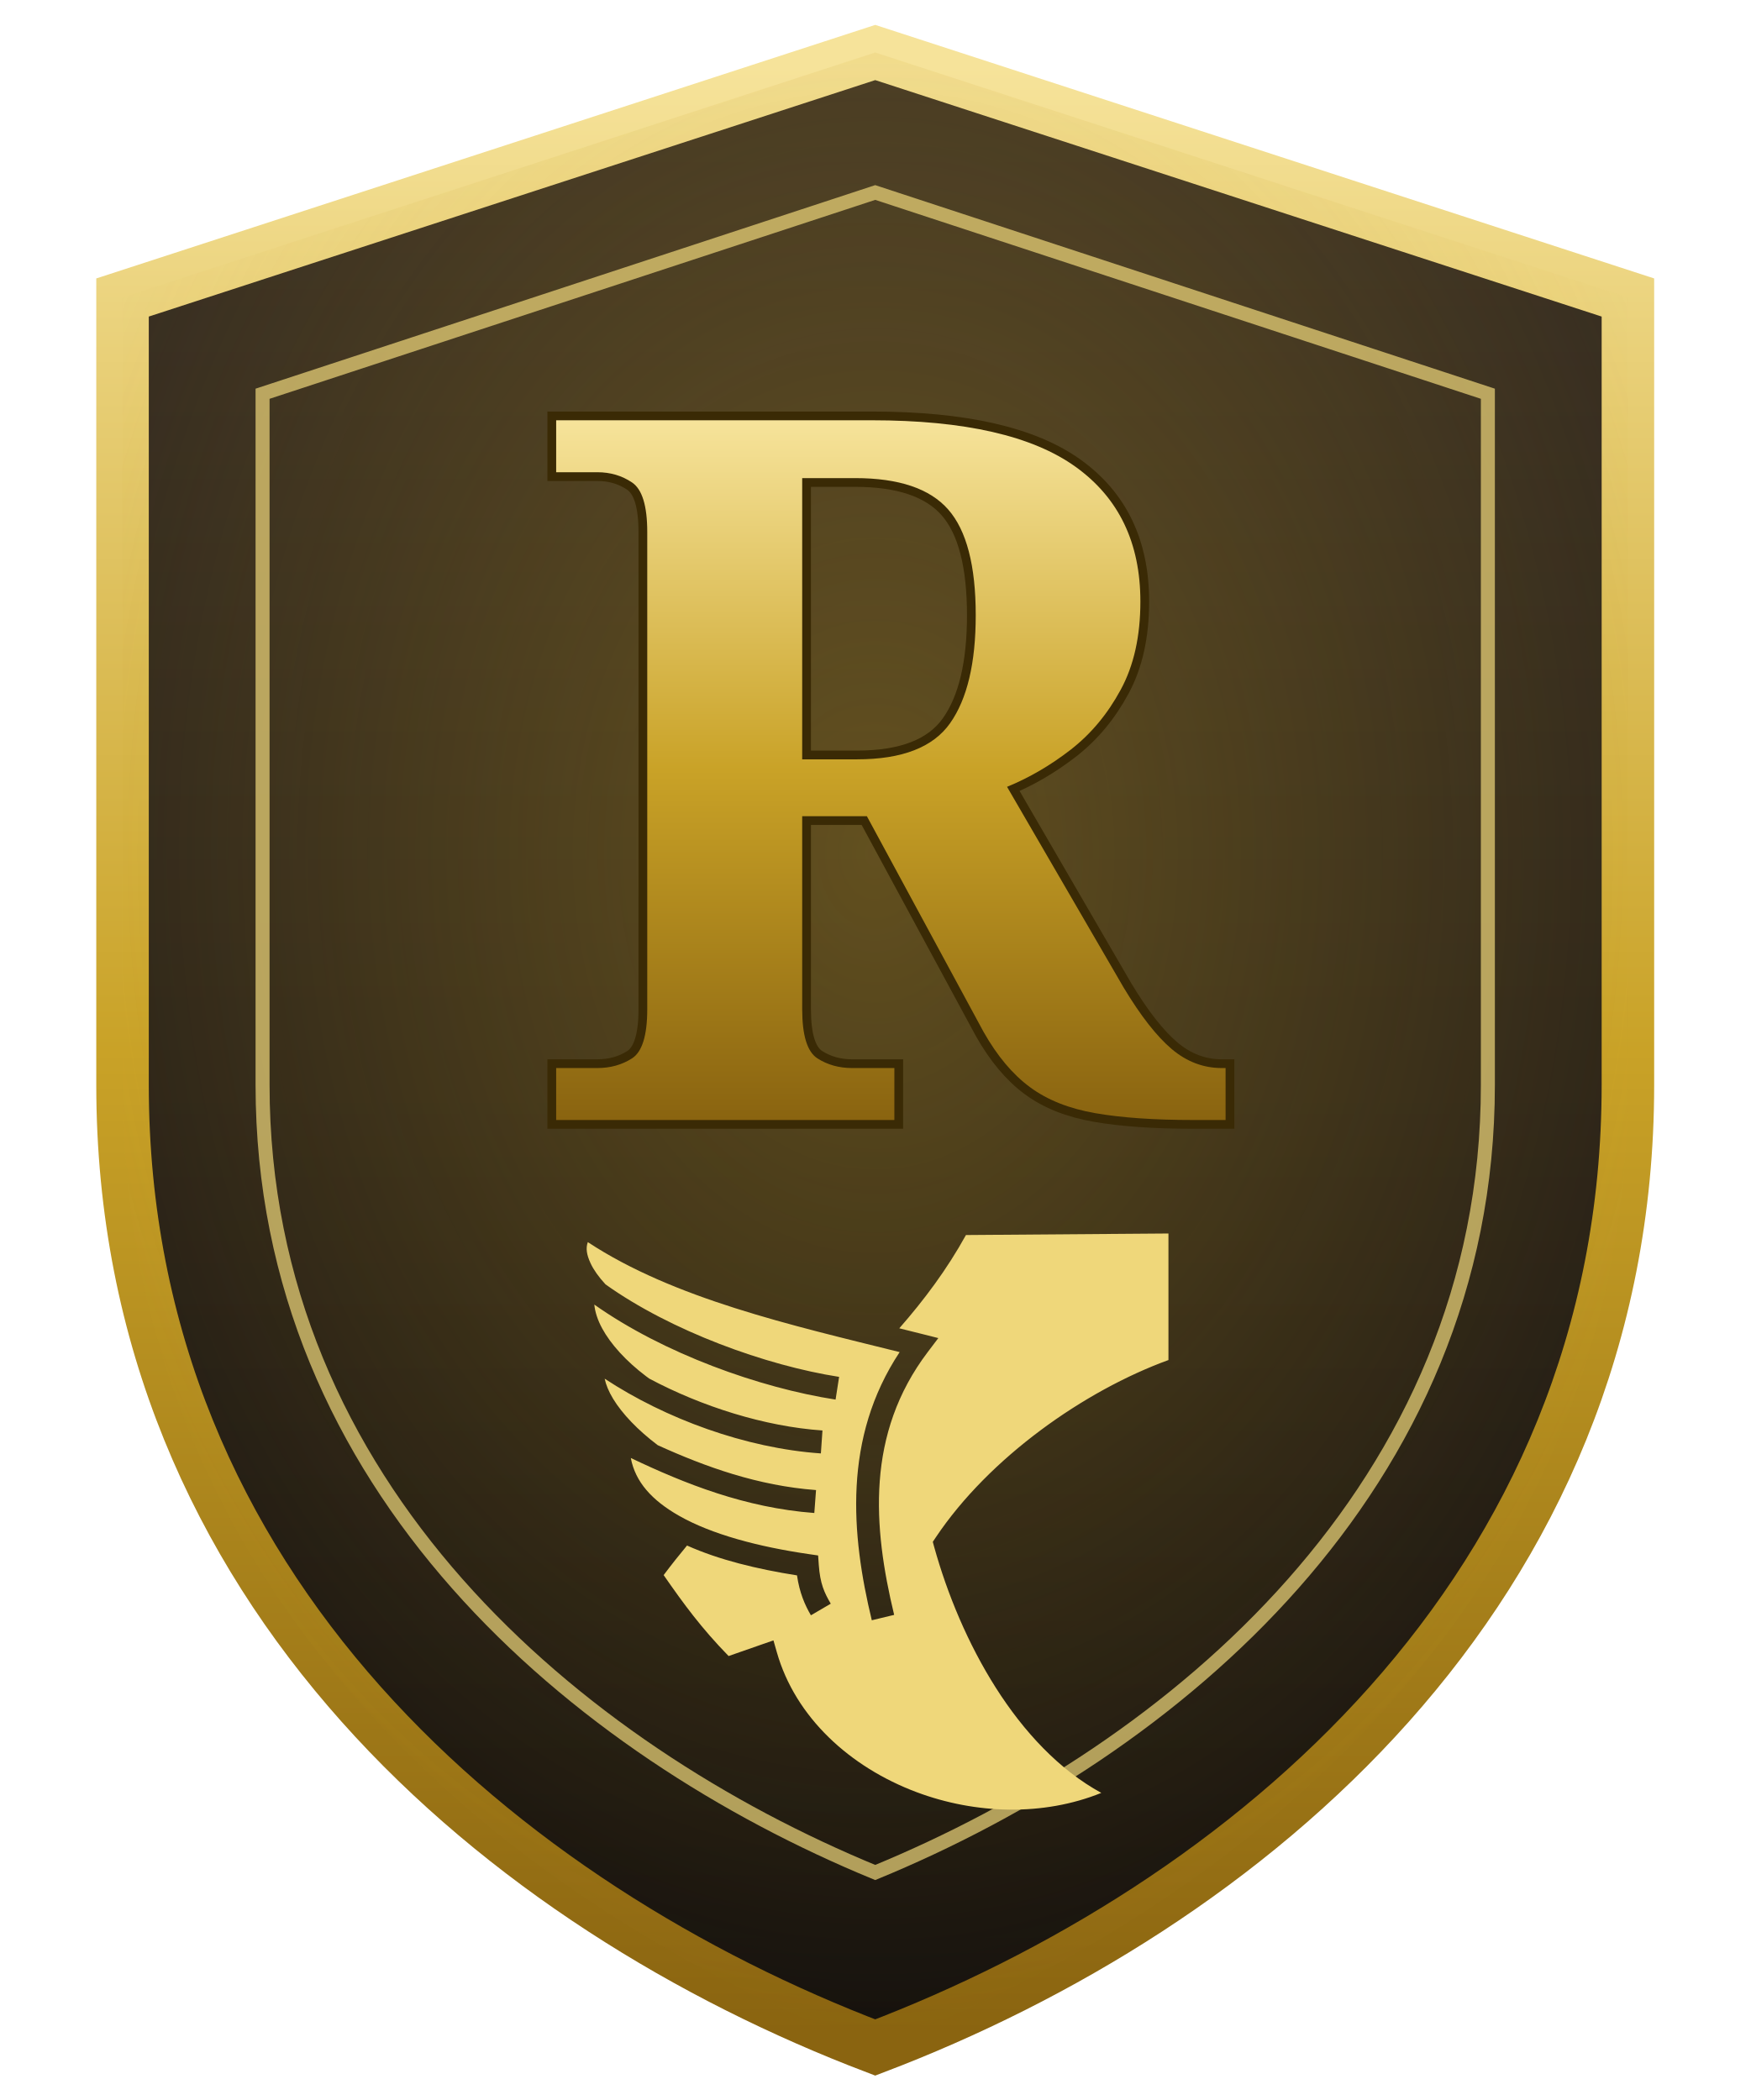
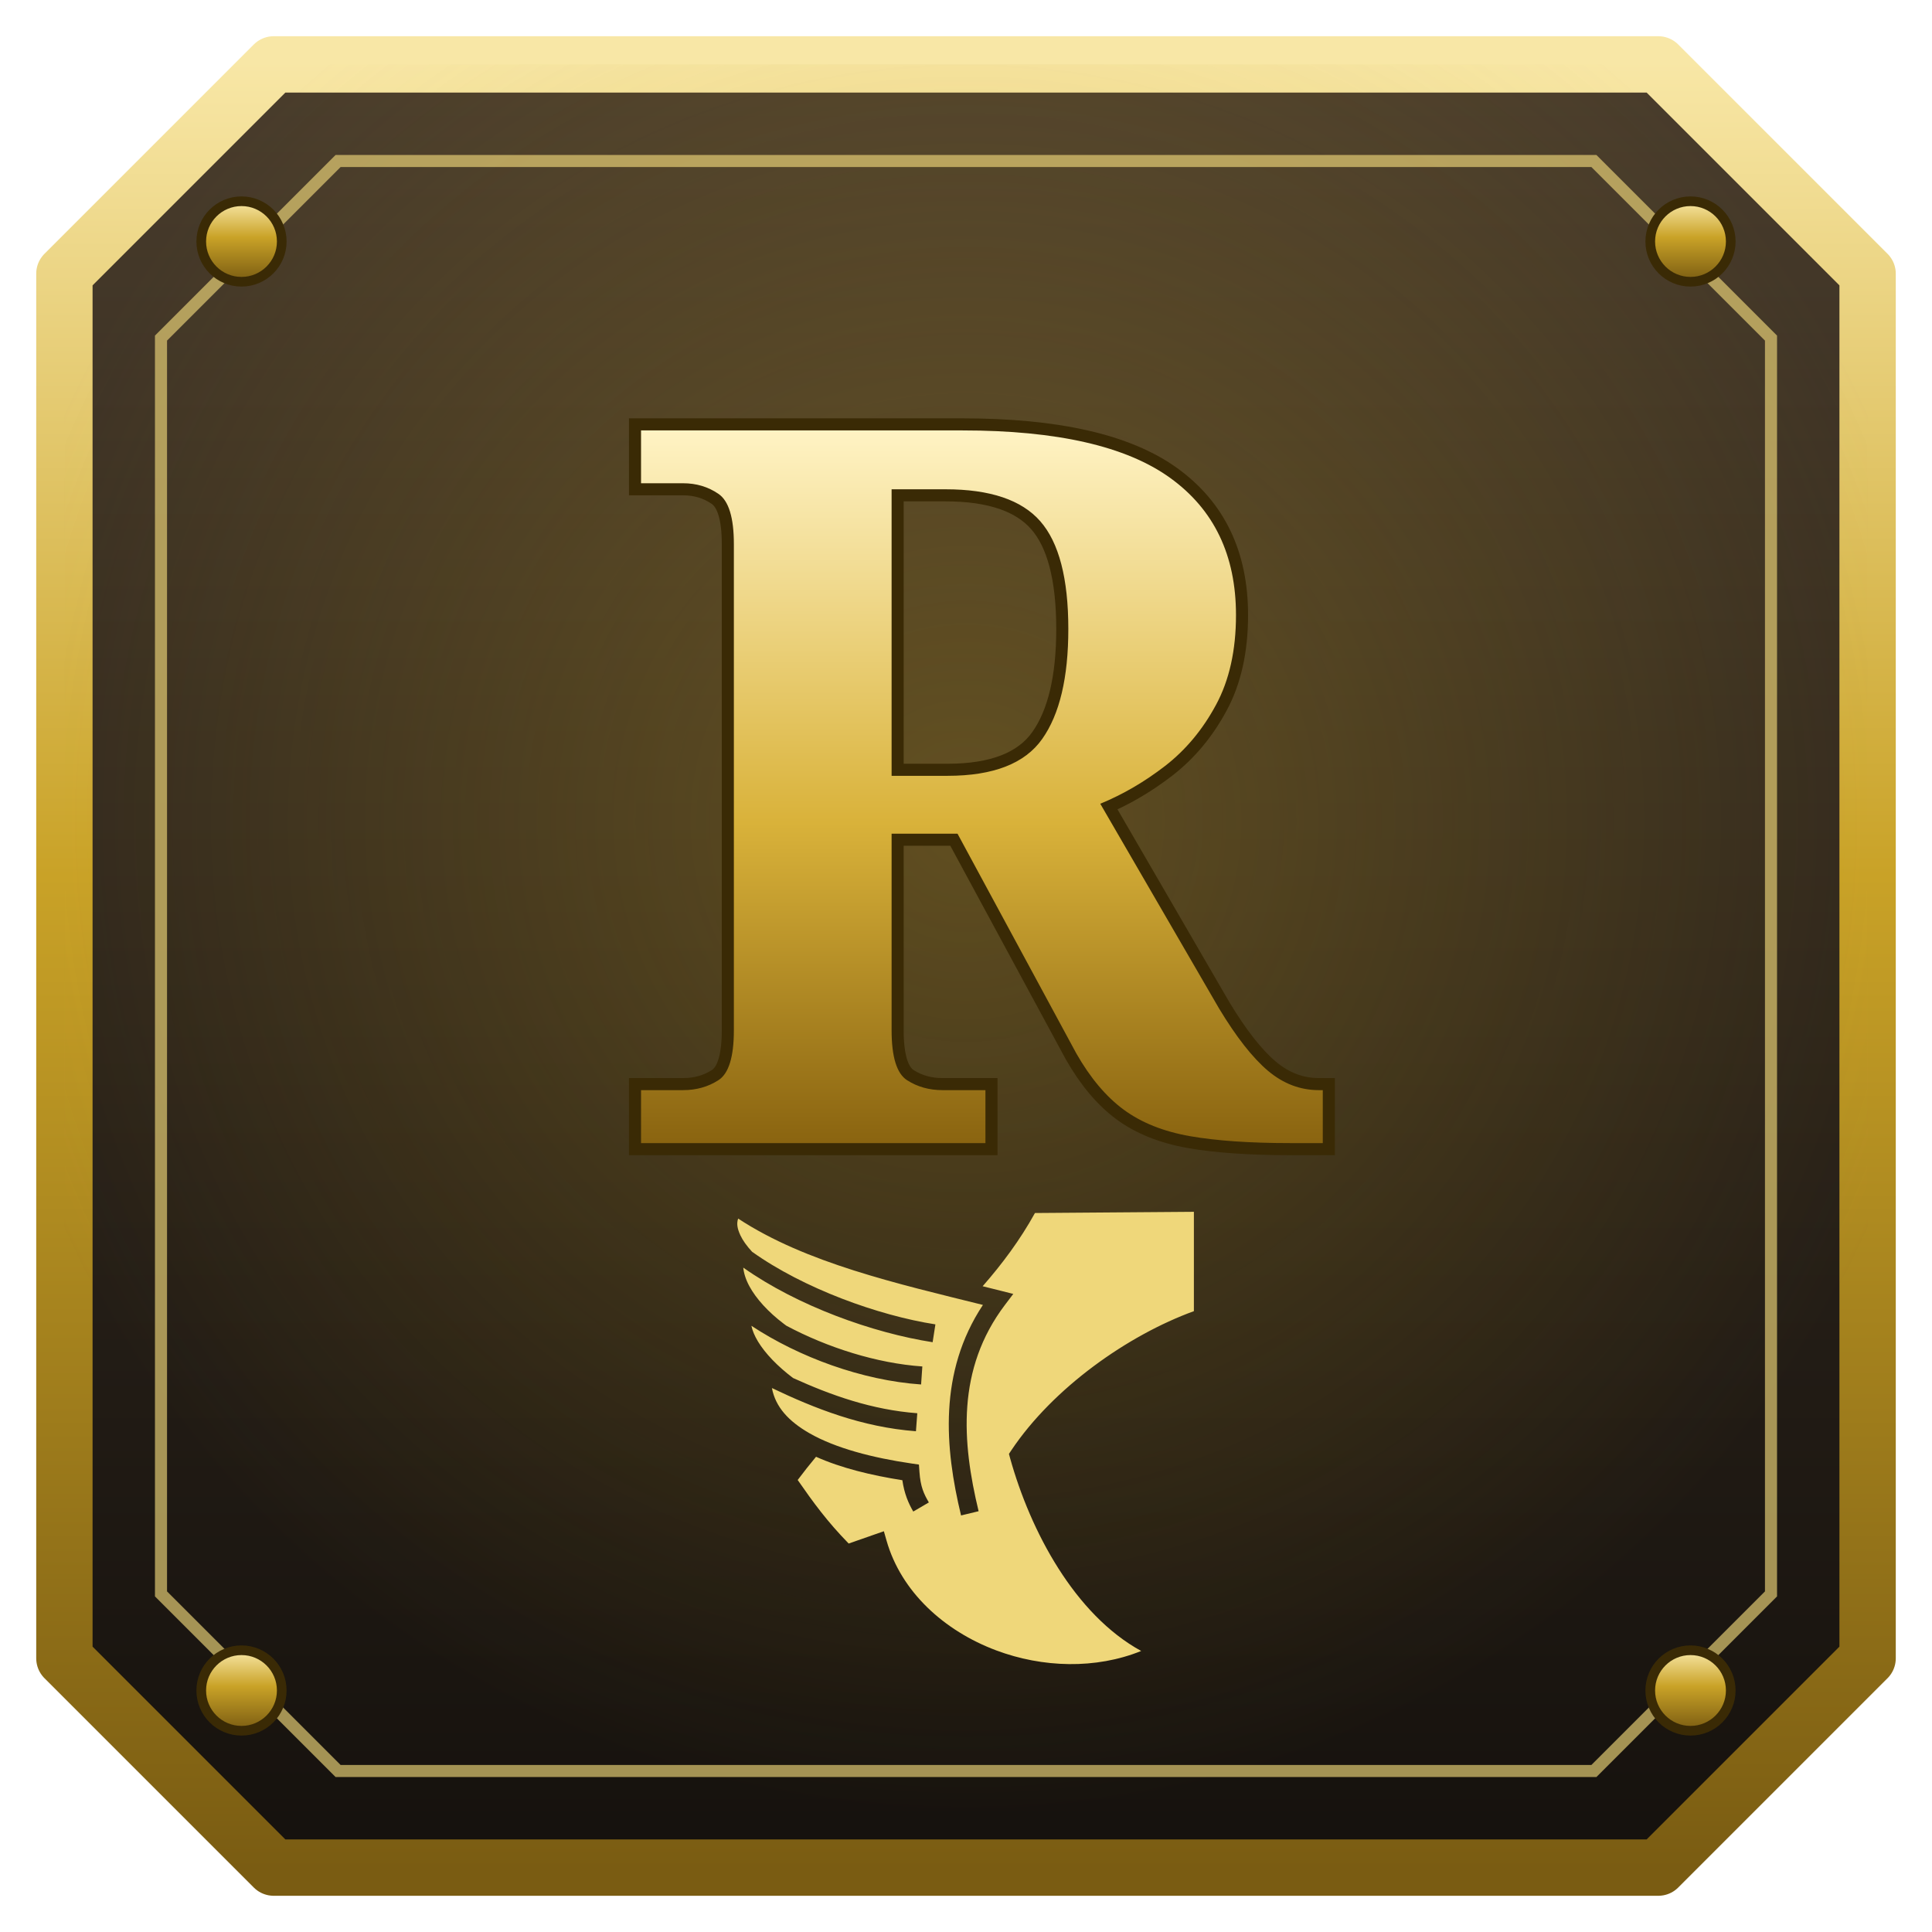
- <svg xmlns="http://www.w3.org/2000/svg" viewBox="0 0 200 240">
+ <svg xmlns="http://www.w3.org/2000/svg" viewBox="0 0 240 240">
  <defs>
    <linearGradient id="stone" x1="0" y1="0" x2="0" y2="1">
-       <stop offset="0" stop-color="#3a3024" />
+       <stop offset="0" stop-color="#4a3d2c" />
+       <stop offset=".5" stop-color="#2c241b" />
      <stop offset="1" stop-color="#15110d" />
    </linearGradient>
    <linearGradient id="gold" x1="0" y1="0" x2="0" y2="1">
-       <stop offset="0" stop-color="#f6e39a" />
-       <stop offset=".5" stop-color="#c9a227" />
+       <stop offset="0" stop-color="#f8e7a6" />
+       <stop offset=".45" stop-color="#c9a227" />
+       <stop offset="1" stop-color="#7a5c12" />
+     </linearGradient>
+     <linearGradient id="goldR" x1="0" y1="0" x2="0" y2="1">
+       <stop offset="0" stop-color="#fff3c4" />
+       <stop offset=".55" stop-color="#d9b23a" />
      <stop offset="1" stop-color="#8a6410" />
    </linearGradient>
-     <radialGradient id="glow" cx="50%" cy="40%" r="60%">
-       <stop offset="0" stop-color="#c9a227" stop-opacity=".35" />
+     <radialGradient id="glow" cx="50%" cy="42%" r="55%">
+       <stop offset="0" stop-color="#c9a227" stop-opacity=".32" />
      <stop offset="1" stop-color="#c9a227" stop-opacity="0" />
    </radialGradient>
  </defs>
-   <path d="M100 6 L186 34 V124 C186 182 142 218 100 234 C58 218 14 182 14 124 V34 Z" fill="url(#stone)" stroke="url(#gold)" stroke-width="6" />
-   <path d="M100 6 L186 34 V124 C186 182 142 218 100 234 C58 218 14 182 14 124 V34 Z" fill="url(#glow)" />
-   <path d="M100 22 L170 45 V124 C170 170 134 200 100 214 C66 200 30 170 30 124 V45 Z" fill="none" stroke="#efd77a" stroke-width="1.6" opacity=".7" />
-   <text x="100" y="128" text-anchor="middle" font-family="Cinzel, Georgia, serif" font-weight="700" font-size="112" fill="url(#gold)" stroke="#3a2a05" stroke-width="2" paint-order="stroke">R</text>
-   <g transform="translate(64 138) scale(0.140625)">
+   <path d="M34 8 H206 L232 34 V206 L206 232 H34 L8 206 V34 Z" fill="url(#stone)" stroke="url(#gold)" stroke-width="7" stroke-linejoin="round" />
+   <path d="M34 8 H206 L232 34 V206 L206 232 H34 L8 206 V34 Z" fill="url(#glow)" />
+   <path d="M42 20 H198 L220 42 V198 L198 220 H42 L20 198 V42 Z" fill="none" stroke="#efd77a" stroke-width="1.5" opacity=".65" />
+   <g fill="url(#gold)" stroke="#3a2a05" stroke-width="1.2">
+     <circle cx="30" cy="30" r="5" />
+     <circle cx="210" cy="30" r="5" />
+     <circle cx="30" cy="210" r="5" />
+     <circle cx="210" cy="210" r="5" />
+   </g>
+   <text x="120" y="142" text-anchor="middle" font-family="Cinzel, Georgia, serif" font-weight="700" font-size="124" fill="url(#goldR)" stroke="#3a2a05" stroke-width="3" paint-order="stroke">R</text>
+   <g transform="translate(89 148) scale(0.12)">
    <path fill="#efd77a" d="M494.25 21.125l-164.53 1.25c-15.463 27.984-33.913 52.67-54.163 75.8 6.012 1.497 12.073 2.995 18.027 4.497l13.69 3.453-8.528 11.254c-50.415 66.503-44.632 142.087-27.36 213.694l-18.17 4.383c-16.838-69.817-23.528-148.192 22.64-217.94-88.07-21.897-183.62-43.434-253.374-89.38-1.77 4.89-1.01 10.187 2.262 17.23 2.427 5.222 6.516 11.043 12.14 17.117 53.162 37.938 130.458 65.946 189.778 75.168l-2.87 18.467c-61.85-9.616-139.642-37.397-196.036-77.227.61 5.953 2.61 12.393 6.387 19.36 6.918 12.758 19.275 26.49 35.7 38.907.84.635 1.697 1.265 2.557 1.893 42.555 22.677 93.696 38.914 140.737 42.164l-1.287 18.644c-61.147-4.222-126.33-28.22-175.672-60.745 1.03 4.922 3.253 10.397 6.885 16.38 7.367 12.14 20.078 25.484 36.23 37.675 39.264 17.838 81.604 32.938 128.62 36.473l-1.4 18.636C150.41 244.06 101.38 224.536 57.41 203.57c3.7 19.623 17.285 34.4 38.926 46.805 26.818 15.373 65.26 25.424 105.822 31.328l7.457 1.086.52 7.517c1.074 15.51 4.568 22.832 9.742 31.672l-16.13 9.438c-4.93-8.426-9.286-18.45-11.292-32.436-32.304-5.087-63.402-12.616-89.365-24.265-6.44 7.75-12.784 15.74-18.994 24.033 16.515 23.758 30.6 43.036 52.78 65.78l27.095-9.467 9.343-3.25 2.718 9.53c15.066 53.052 59.564 93.564 113.595 113.813 48.005 17.99 103.003 19.633 150.063.594-68.673-37.578-114.617-123.708-135.782-199.875l-1.125-4.156 2.376-3.564C348.53 203.283 425.85 148.88 494.25 123.97V21.124z" />
  </g>
</svg>
